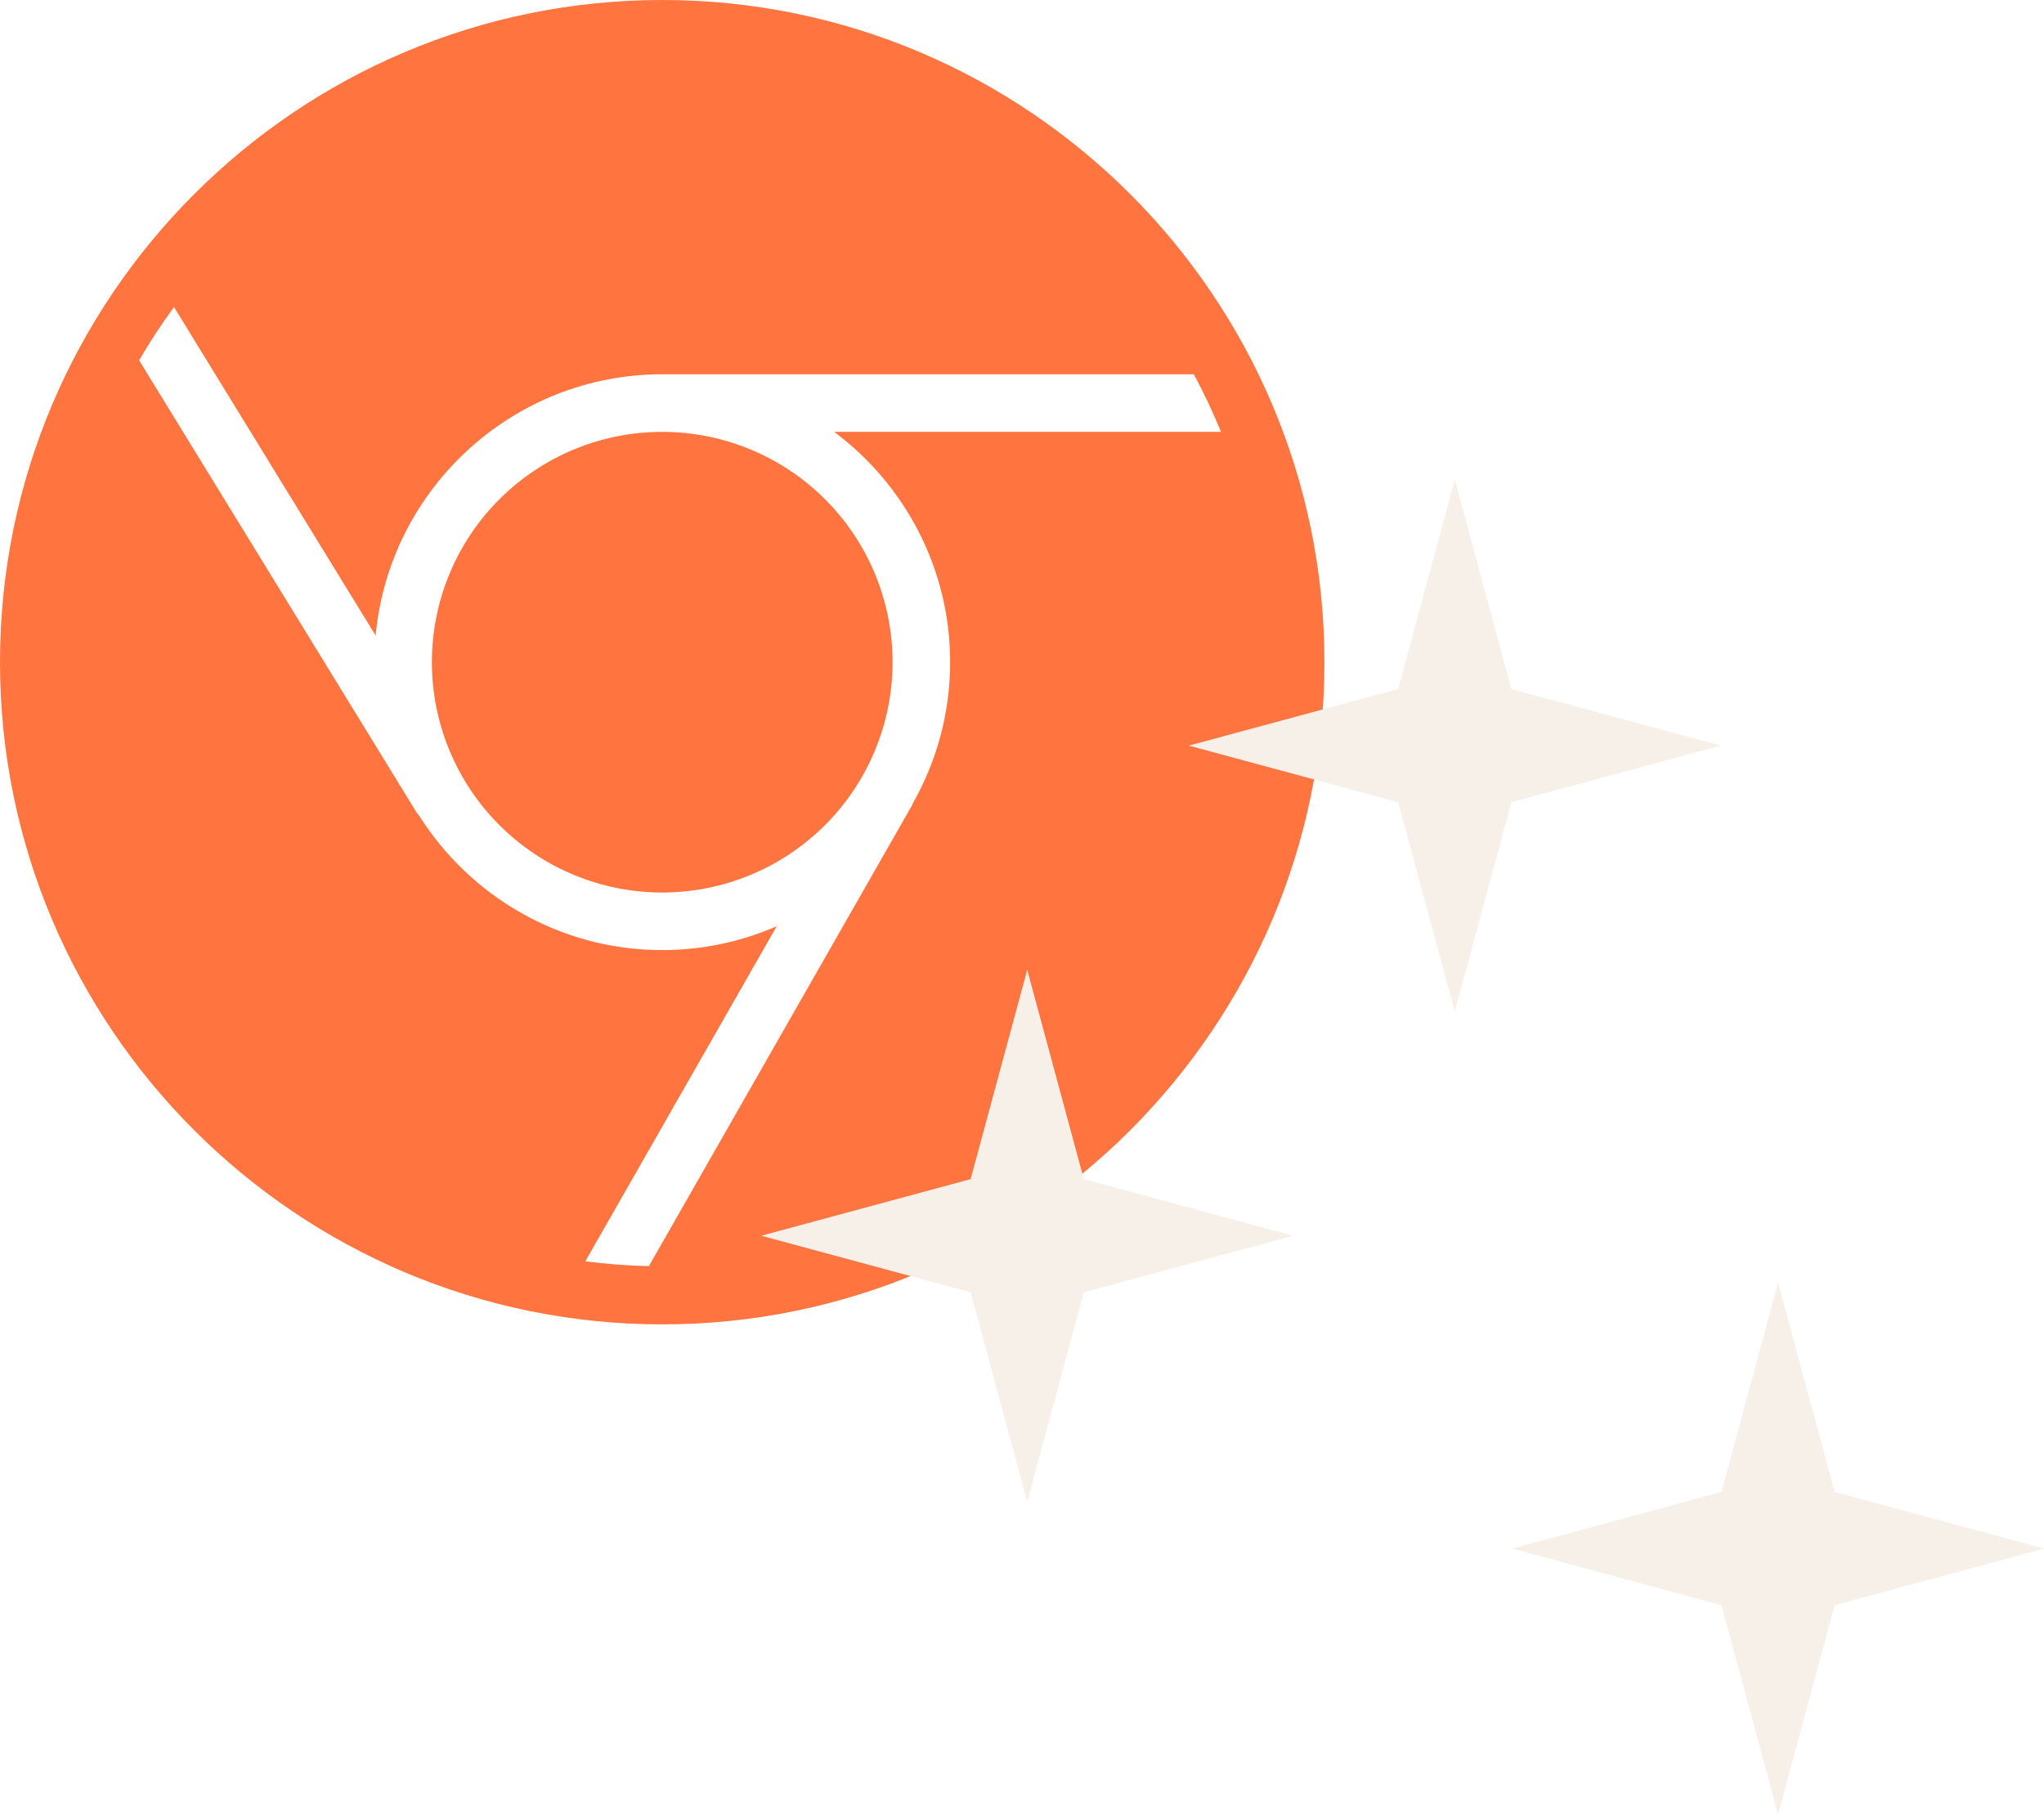
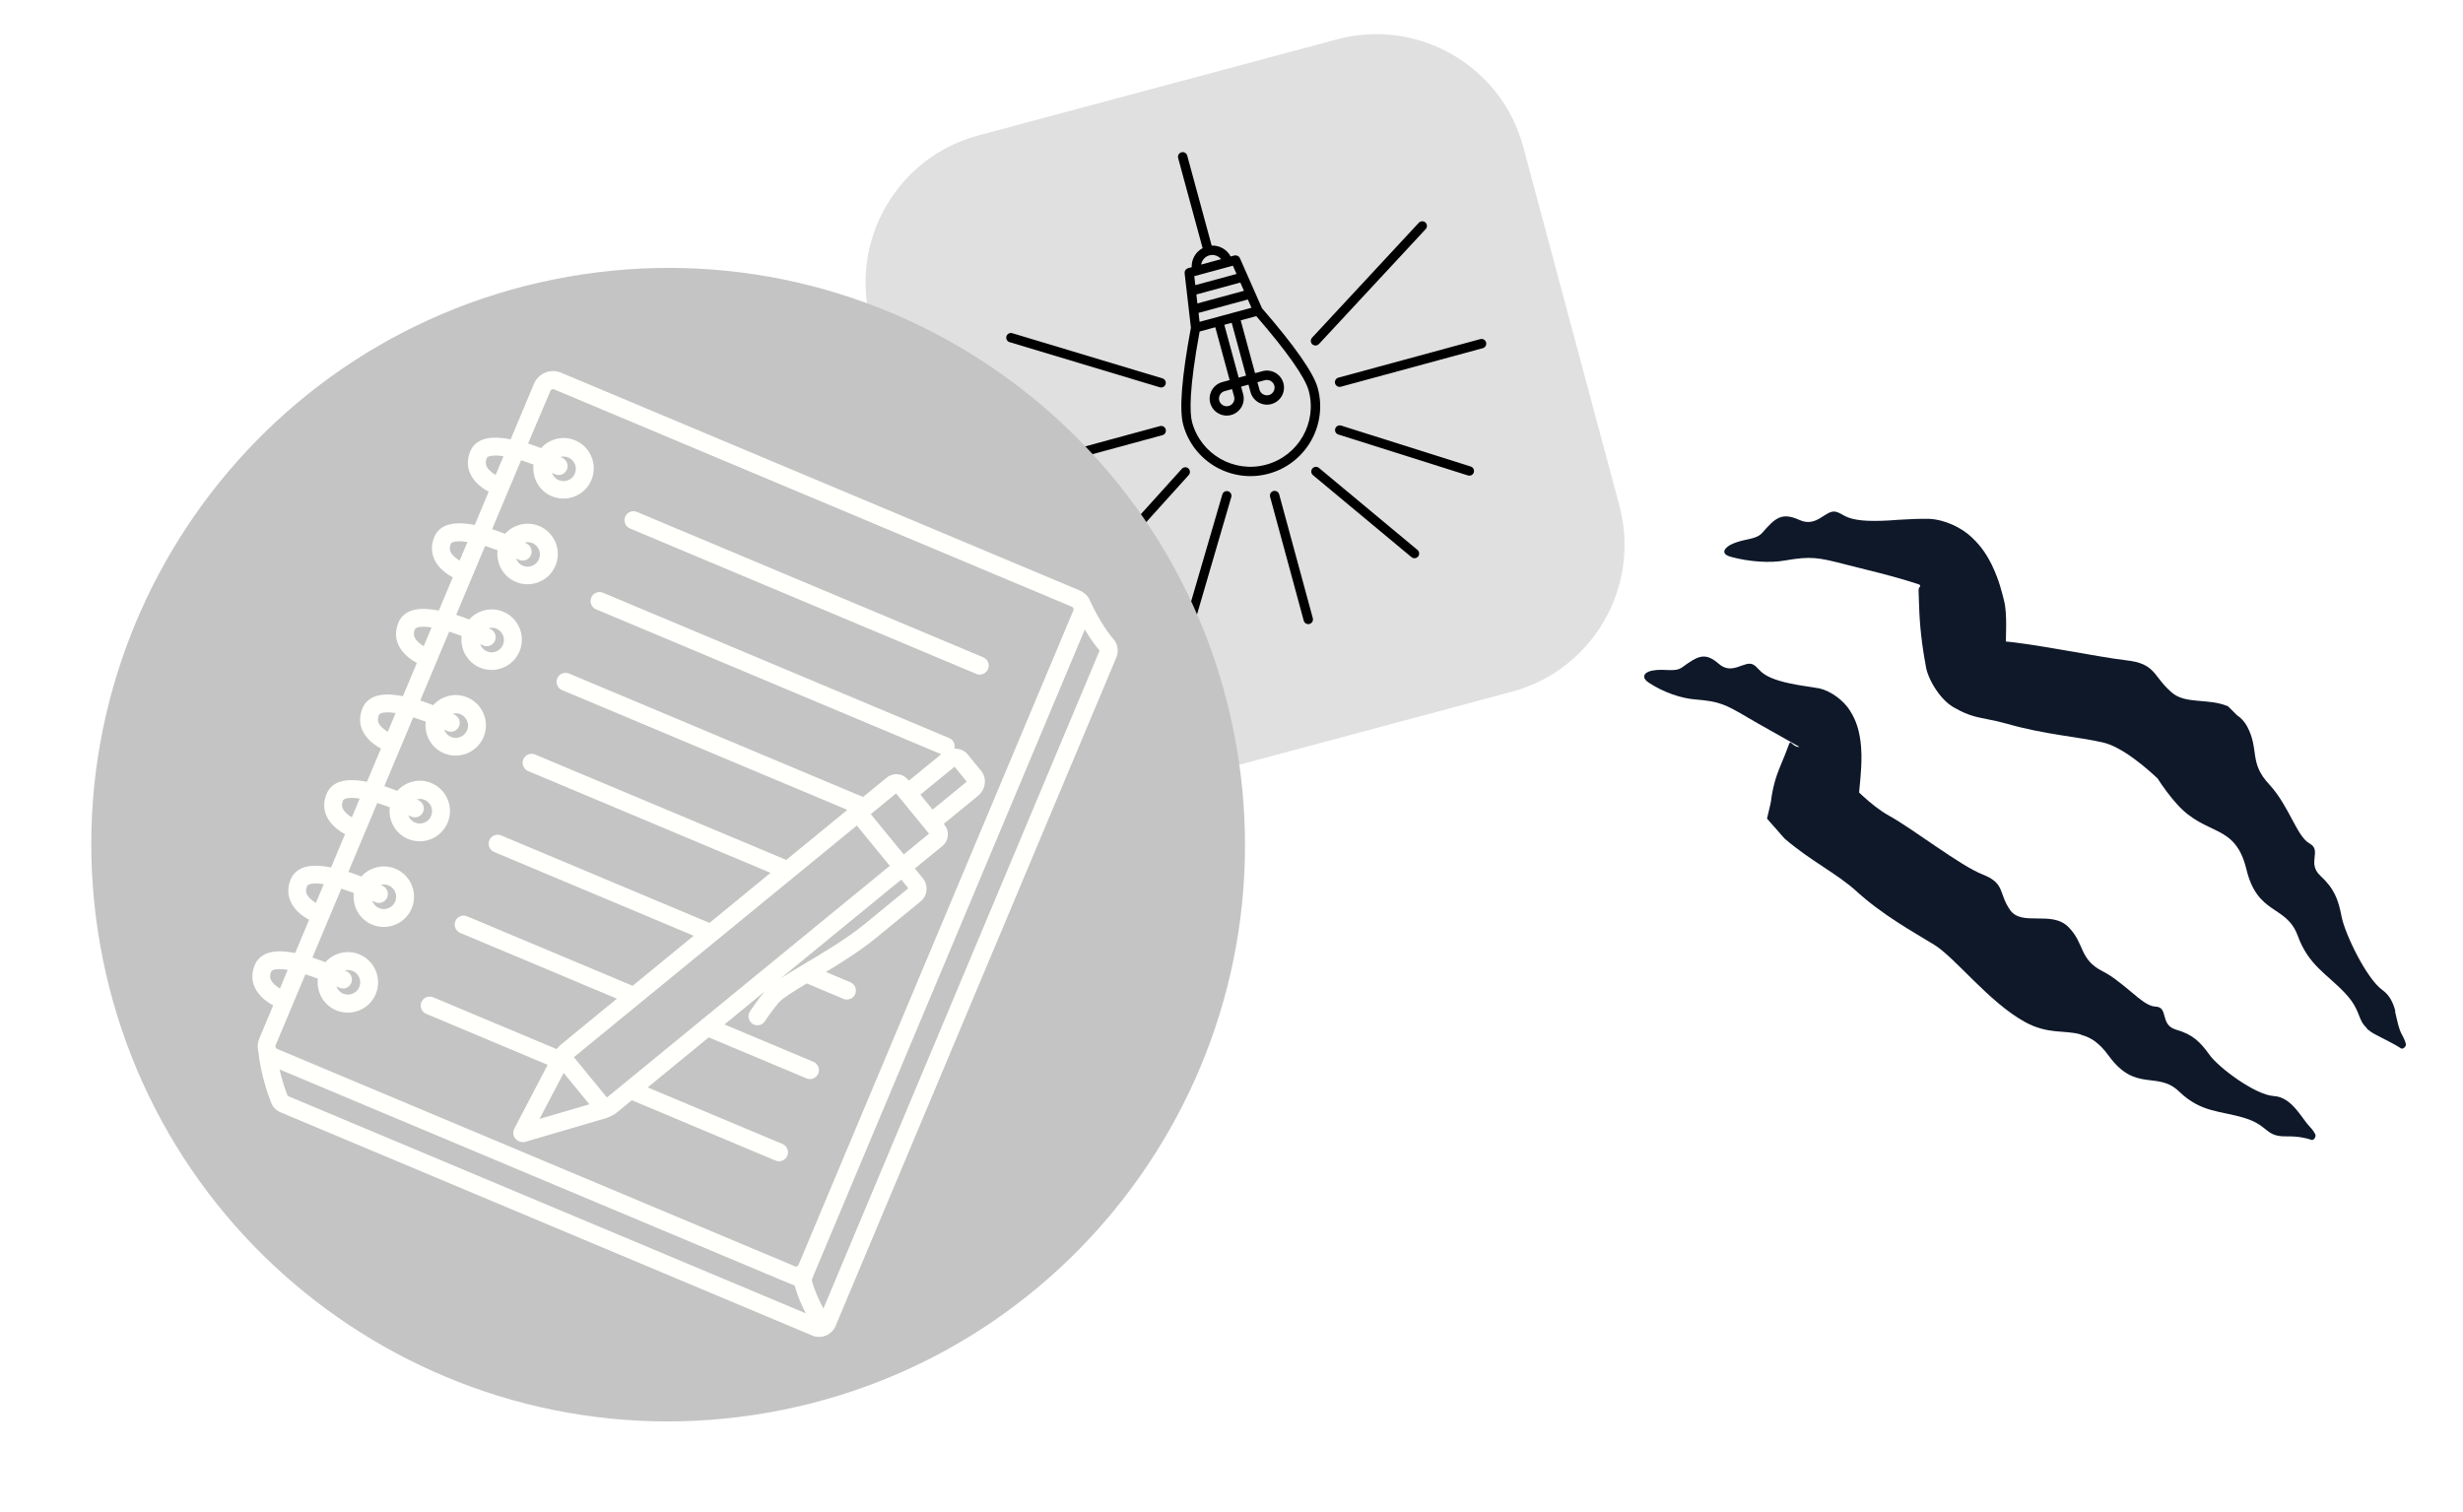
- <svg xmlns="http://www.w3.org/2000/svg" width="196" height="174" viewBox="0 0 196 174" fill="none">
-   <path d="M63.5 0C28.484 0 0 28.484 0 63.5C0 98.516 28.484 127 63.5 127C98.516 127 127 98.516 127 63.5C127 28.484 98.516 0 63.5 0ZM16.684 29.442L36.021 60.949C37.313 46.919 49.138 35.891 63.5 35.891H114.474C115.443 37.675 116.302 39.525 117.084 41.413H79.995C86.726 46.452 91.109 54.464 91.109 63.5C91.109 68.434 89.79 73.061 87.512 77.073C87.493 77.111 87.496 77.153 87.474 77.191L62.222 121.414C60.16 121.367 58.128 121.209 56.123 120.955L74.479 88.822C71.111 90.288 67.401 91.109 63.5 91.109C53.674 91.109 45.054 85.93 40.162 78.178C40.099 78.098 40.023 78.034 39.968 77.946L13.341 34.554C14.365 32.784 15.483 31.085 16.684 29.442ZM63.5 41.413C57.642 41.413 52.024 43.74 47.882 47.882C43.74 52.024 41.413 57.642 41.413 63.5C41.413 69.358 43.74 74.976 47.882 79.118C52.024 83.26 57.642 85.587 63.5 85.587C69.358 85.587 74.976 83.26 79.118 79.118C83.26 74.976 85.587 69.358 85.587 63.5C85.587 57.642 83.26 52.024 79.118 47.882C74.976 43.74 69.358 41.413 63.5 41.413Z" fill="#FF743F" />
-   <path d="M98.5 93L103.927 113.073L124 118.5L103.927 123.927L98.5 144L93.073 123.927L73 118.5L93.073 113.073L98.5 93Z" fill="#F6F0E8" />
-   <path d="M139.5 46L144.927 66.073L165 71.5L144.927 76.927L139.5 97L134.073 76.927L114 71.5L134.073 66.073L139.5 46Z" fill="#F6F0E8" />
-   <path d="M170.5 123L175.927 143.073L196 148.5L175.927 153.927L170.5 174L165.073 153.927L145 148.5L165.073 143.073L170.5 123Z" fill="#F6F0E8" />
+ <svg xmlns="http://www.w3.org/2000/svg" width="474" height="291" viewBox="0 0 474 291" fill="none">
+   <rect x="160" y="33.647" width="130" height="130" rx="29.279" transform="rotate(-15 160 33.6465)" fill="#E0E0E0" />
+   <path d="M244.156 91.174C251.305 89.233 255.537 81.845 253.599 74.707C252.81 71.802 249.2 66.629 242.868 59.332L238.617 49.691C238.608 49.657 238.576 49.629 238.555 49.598C238.529 49.544 238.49 49.494 238.452 49.443C238.417 49.404 238.371 49.368 238.328 49.343C238.281 49.307 238.224 49.274 238.166 49.241C238.123 49.216 238.071 49.206 238.031 49.192C237.965 49.174 237.902 49.166 237.839 49.159C237.791 49.16 237.742 49.161 237.682 49.165C237.634 49.166 237.597 49.164 237.551 49.176L236.848 49.367C236.13 48.027 234.702 47.209 233.183 47.268L228.48 29.951C228.35 29.474 227.857 29.182 227.369 29.314C226.892 29.444 226.6 29.938 226.732 30.426L231.441 47.765C230.101 48.482 229.282 49.911 229.342 51.43L228.627 51.624C228.593 51.633 228.562 51.654 228.531 51.675C228.477 51.702 228.409 51.72 228.358 51.758C228.319 51.793 228.28 51.828 228.241 51.863C228.193 51.913 228.154 51.948 228.121 52.005C228.085 52.052 228.063 52.106 228.05 52.147C228.028 52.201 228.006 52.256 227.996 52.307C227.989 52.37 227.978 52.422 227.985 52.493C227.983 52.53 227.97 52.57 227.979 52.604L229.189 63.072C227.418 72.569 226.921 78.857 227.706 81.751C229.63 88.881 237.018 93.113 244.156 91.174ZM232.744 49.154C233.595 48.922 234.475 49.244 235.001 49.881L231.154 50.926C231.297 50.107 231.893 49.385 232.744 49.154ZM229.836 53.16L237.269 51.142L237.968 52.731L230.036 54.885L229.836 53.16ZM230.244 56.681L238.698 54.385L239.397 55.974L230.432 58.408L230.244 56.681ZM230.657 60.224L240.144 57.647L240.844 59.236L230.858 61.948L230.657 60.224ZM242.006 73.567L243.425 73.181C244.208 72.969 245.03 73.44 245.243 74.223C245.455 75.006 244.984 75.828 244.201 76.041C243.418 76.254 242.61 75.791 242.386 75.011L242.383 74.999L241.995 73.57L242.006 73.567ZM237.037 62.134L239.798 72.302L238.38 72.687L235.619 62.519L237.037 62.134ZM237.507 76.336C237.719 77.119 237.245 77.93 236.462 78.143C235.679 78.355 234.86 77.895 234.644 77.101C234.428 76.307 234.902 75.496 235.685 75.283L237.104 74.898L237.507 76.336C237.504 76.325 237.492 76.328 237.507 76.336ZM230.864 63.811L233.882 62.991L236.644 73.159L235.214 73.547L235.203 73.55C233.469 74.033 232.436 75.836 232.908 77.573C233.382 79.32 235.186 80.353 236.934 79.879C238.681 79.404 239.714 77.601 239.24 75.853C239.237 75.842 239.237 75.842 239.237 75.842L238.851 74.423L240.27 74.038L240.652 75.445C240.655 75.457 240.655 75.457 240.658 75.468C241.133 77.215 242.936 78.249 244.684 77.774C246.432 77.299 247.465 75.496 246.99 73.748C246.519 72.012 244.726 70.976 242.976 71.439L242.964 71.442L241.535 71.83L238.773 61.663L241.769 60.849C247.663 67.656 251.155 72.617 251.851 75.182C253.531 81.366 249.869 87.759 243.673 89.441C237.489 91.121 231.096 87.459 229.417 81.274C228.944 79.49 228.808 74.994 230.864 63.811Z" fill="black" />
+   <path d="M252.648 118.989L246.173 95.147C246.043 94.67 245.55 94.378 245.062 94.51C244.585 94.64 244.293 95.134 244.425 95.622L250.9 119.463C251.029 119.94 251.523 120.232 252.011 120.1C252.488 119.97 252.78 119.477 252.648 118.989Z" fill="black" />
+   <path d="M272.45 107.421C272.621 107.375 272.79 107.28 272.906 107.126C273.23 106.746 273.173 106.177 272.792 105.854L253.835 90.069C253.455 89.745 252.886 89.803 252.562 90.183C252.239 90.563 252.296 91.132 252.676 91.456L271.634 107.241C271.869 107.433 272.178 107.495 272.45 107.421Z" fill="black" />
+   <path d="M283.011 91.528C283.295 91.451 283.542 91.237 283.63 90.933C283.78 90.454 283.522 89.951 283.042 89.801L258.103 81.916C257.624 81.766 257.121 82.024 256.971 82.504C256.821 82.983 257.079 83.486 257.559 83.636L282.509 91.518C282.681 91.569 282.853 91.571 283.011 91.528Z" fill="black" />
+   <path d="M256.935 73.801C257.064 74.278 257.558 74.57 258.046 74.438L285.36 67.02C285.837 66.891 286.129 66.397 285.997 65.909C285.867 65.432 285.374 65.14 284.886 65.272L257.572 72.69C257.084 72.823 256.806 73.325 256.935 73.801Z" fill="black" />
+   <path d="M253.409 66.473C253.568 66.43 253.715 66.341 253.838 66.21L274.371 44.099C274.712 43.739 274.689 43.16 274.331 42.831C273.971 42.49 273.392 42.513 273.051 42.874L252.509 64.999C252.169 65.36 252.192 65.939 252.549 66.268C252.794 66.494 253.114 66.553 253.409 66.473Z" fill="black" />
+   <path d="M194.293 65.858L223.191 74.545C223.363 74.596 223.534 74.598 223.693 74.555C223.977 74.478 224.232 74.25 224.32 73.946C224.458 73.47 224.189 72.971 223.712 72.832L194.812 64.134C194.335 63.995 193.833 64.253 193.686 64.744C193.544 65.209 193.817 65.72 194.293 65.858Z" fill="black" />
+   <path d="M196.393 91.181L223.707 83.763C224.184 83.634 224.476 83.14 224.344 82.652C224.214 82.175 223.721 81.883 223.233 82.016L195.919 89.433C195.442 89.563 195.15 90.056 195.282 90.544C195.423 91.018 195.917 91.31 196.393 91.181Z" fill="black" />
+   <path d="M227.441 90.243L209.905 109.663C209.568 110.035 209.599 110.599 209.971 110.937C210.212 111.152 210.521 111.214 210.805 111.137C210.964 111.094 211.122 111.002 211.233 110.874L228.766 91.443C229.104 91.071 229.072 90.507 228.7 90.169C228.343 89.84 227.767 89.874 227.441 90.243Z" fill="black" />
+   <path d="M229.212 119.017C229.373 119.071 229.541 119.062 229.7 119.019C229.995 118.938 230.239 118.714 230.324 118.398L236.959 95.675C237.098 95.199 236.828 94.7 236.352 94.561C235.875 94.422 235.376 94.692 235.237 95.168L228.605 117.903C228.466 118.379 228.736 118.878 229.212 119.017Z" fill="black" />
+   <circle cx="128.583" cy="162.583" r="111" transform="rotate(-9.99613 128.583 162.583)" fill="#C5C4C4" />
+   <path d="M214.239 122.963C213.719 122.371 211.814 120.07 209.665 115.417C209.665 115.417 209.247 114.267 207.653 113.598L107.976 71.737C105.952 70.888 103.618 71.841 102.768 73.865L98.271 84.576C96.243 84.171 94.35 84.094 92.934 84.605C91.784 85.023 90.954 85.795 90.512 86.848C89.89 88.33 89.877 89.826 90.499 91.171C91.268 92.864 92.825 93.987 94.049 94.647L91.359 101.054C89.332 100.65 87.438 100.573 86.022 101.084C84.872 101.502 84.042 102.274 83.6 103.327C82.978 104.809 82.965 106.305 83.587 107.65C84.356 109.343 85.913 110.465 87.138 111.126L84.447 117.533C82.42 117.129 80.526 117.051 79.11 117.563C77.96 117.981 77.13 118.753 76.689 119.806C76.066 121.288 76.053 122.784 76.675 124.129C77.444 125.822 79.001 126.944 80.226 127.605L77.535 134.012C75.508 133.608 73.614 133.53 72.198 134.042C71.048 134.46 70.219 135.232 69.777 136.285C69.154 137.767 69.141 139.263 69.763 140.608C70.532 142.301 72.09 143.423 73.314 144.084L70.624 150.491C68.596 150.087 66.702 150.009 65.286 150.521C64.136 150.939 63.307 151.711 62.865 152.764C62.242 154.246 62.23 155.742 62.851 157.087C63.62 158.78 65.178 159.902 66.402 160.563L63.712 166.97C61.684 166.566 59.79 166.488 58.374 167C57.224 167.418 56.395 168.19 55.953 169.243C55.331 170.725 55.318 172.221 55.94 173.566C56.708 175.259 58.266 176.381 59.49 177.042L56.8 183.449C54.772 183.045 52.878 182.967 51.462 183.479C50.313 183.897 49.483 184.669 49.041 185.722C48.419 187.204 48.406 188.7 49.028 190.045C49.797 191.737 51.354 192.86 52.578 193.521L49.893 199.916C49.559 200.713 49.519 201.575 49.7 202.347C50.202 206.909 51.609 210.796 52.194 212.264C52.482 213.096 53.164 213.756 54.011 214.112L156.307 257.064C158.063 257.802 160.073 256.975 160.807 255.226L214.83 126.566C215.34 125.351 215.111 123.922 214.239 122.963ZM53.873 190.279C53.173 189.853 52.439 189.281 52.129 188.587C51.992 188.287 51.859 187.8 52.181 187.034C52.215 186.953 52.267 186.828 52.598 186.703C53.239 186.467 54.227 186.487 55.379 186.692L53.873 190.279ZM60.794 173.796C60.094 173.37 59.36 172.798 59.05 172.104C58.912 171.804 58.78 171.317 59.102 170.551C59.136 170.47 59.188 170.345 59.519 170.221C60.16 169.984 61.148 170.004 62.308 170.19L60.794 173.796ZM67.709 157.326C67.009 156.9 66.275 156.328 65.966 155.634C65.828 155.334 65.696 154.847 66.017 154.081C66.051 154 66.104 153.875 66.434 153.751C67.076 153.514 68.064 153.534 69.223 153.72L67.709 157.326ZM74.622 140.862C73.935 140.441 73.188 139.864 72.879 139.17C72.741 138.871 72.609 138.383 72.93 137.617C72.964 137.536 73.017 137.412 73.347 137.287C73.989 137.051 74.977 137.07 76.136 137.257L74.622 140.862ZM81.543 124.379C80.856 123.958 80.109 123.381 79.8 122.687C79.662 122.388 79.53 121.9 79.851 121.134C79.885 121.053 79.938 120.929 80.268 120.804C80.909 120.568 81.898 120.587 83.057 120.774L81.543 124.379ZM88.459 107.909C87.771 107.488 87.025 106.911 86.707 106.236C86.57 105.936 86.438 105.449 86.759 104.683C86.793 104.602 86.845 104.477 87.176 104.353C87.817 104.116 88.805 104.136 89.965 104.322L88.459 107.909ZM95.38 91.426C94.692 91.006 93.946 90.428 93.636 89.734C93.499 89.435 93.366 88.947 93.688 88.181C93.722 88.1 93.774 87.976 94.105 87.851C94.746 87.615 95.734 87.634 96.894 87.821L95.38 91.426ZM53.032 201.212L58.774 187.538C59.566 187.797 60.365 188.074 61.175 188.378C60.867 190.892 62.224 193.433 64.678 194.463C67.642 195.707 71.064 194.309 72.308 191.345C73.553 188.381 72.155 184.96 69.191 183.715C66.849 182.732 64.234 183.414 62.615 185.21C61.81 184.894 60.977 184.595 60.122 184.31L65.691 171.046C66.483 171.306 67.283 171.583 68.093 171.886C67.784 174.401 69.142 176.941 71.595 177.971C74.559 179.216 77.981 177.818 79.226 174.854C80.47 171.89 79.072 168.468 76.108 167.224C73.767 166.241 71.151 166.922 69.533 168.718C68.728 168.402 67.894 168.104 67.04 167.818L72.609 154.555C73.401 154.814 74.2 155.091 75.01 155.395C74.702 157.909 76.059 160.45 78.513 161.48C81.477 162.725 84.898 161.327 86.143 158.363C87.388 155.398 85.99 151.977 83.026 150.732C80.684 149.749 78.069 150.431 76.45 152.227C75.645 151.911 74.811 151.612 73.957 151.327L79.526 138.063C80.318 138.323 81.118 138.6 81.928 138.903C81.619 141.418 82.977 143.958 85.43 144.988C88.394 146.233 91.816 144.835 93.061 141.871C94.305 138.907 92.907 135.485 89.943 134.241C87.602 133.258 84.986 133.939 83.368 135.736C82.563 135.42 81.729 135.121 80.875 134.835L86.444 121.572C87.236 121.831 88.035 122.108 88.845 122.412C88.537 124.927 89.894 127.467 92.348 128.497C95.312 129.742 98.733 128.344 99.978 125.38C101.223 122.416 99.825 118.994 96.861 117.749C94.519 116.766 91.904 117.448 90.285 119.244C89.48 118.928 88.646 118.629 87.792 118.344L93.361 105.08C94.153 105.34 94.953 105.617 95.763 105.92C95.454 108.435 96.812 110.975 99.265 112.006C102.229 113.25 105.651 111.852 106.895 108.888C108.14 105.924 106.742 102.502 103.778 101.258C101.437 100.275 98.821 100.957 97.203 102.753C96.398 102.437 95.564 102.138 94.71 101.852L100.279 88.589C101.071 88.848 101.87 89.125 102.68 89.429C102.371 91.944 103.729 94.484 106.183 95.514C109.147 96.759 112.568 95.361 113.813 92.397C115.057 89.433 113.66 86.011 110.695 84.766C108.354 83.783 105.739 84.465 104.12 86.261C103.315 85.945 102.481 85.646 101.627 85.361L105.938 75.217C106.053 74.943 106.363 74.832 106.618 74.939L206.298 116.793C206.572 116.908 206.683 117.219 206.576 117.474L153.672 243.469C153.557 243.743 153.247 243.854 152.992 243.747L53.325 201.898C53.057 201.785 52.919 201.486 53.034 201.212L53.032 201.212ZM66.749 186.983C66.625 186.93 66.483 186.849 66.359 186.797C66.846 186.664 67.38 186.684 67.872 186.89C69.086 187.4 69.642 188.798 69.14 189.994C68.63 191.208 67.232 191.763 66.037 191.261C65.401 190.995 64.943 190.465 64.733 189.85C64.925 189.931 65.105 190.028 65.285 190.104C66.131 190.495 67.114 190.161 67.546 189.324C67.977 188.472 67.619 187.406 66.749 186.983ZM73.662 170.519C73.538 170.467 73.396 170.385 73.272 170.333C73.759 170.201 74.293 170.22 74.785 170.426C75.999 170.936 76.555 172.334 76.053 173.53C75.543 174.744 74.145 175.3 72.95 174.798C72.314 174.531 71.856 174.001 71.645 173.386C71.838 173.467 72.017 173.564 72.198 173.64C73.044 174.032 74.027 173.697 74.459 172.86C74.898 171.99 74.534 170.936 73.662 170.519ZM80.578 154.049C80.453 153.997 80.312 153.915 80.187 153.863C80.675 153.731 81.209 153.75 81.701 153.956C82.915 154.466 83.471 155.864 82.969 157.06C82.459 158.274 81.061 158.83 79.865 158.328C79.23 158.061 78.771 157.531 78.561 156.916C78.754 156.997 78.933 157.094 79.114 157.17C79.96 157.562 80.943 157.227 81.374 156.39C81.811 155.526 81.455 154.454 80.578 154.049ZM87.499 137.566C87.374 137.514 87.233 137.432 87.108 137.38C87.596 137.248 88.13 137.267 88.622 137.474C89.836 137.983 90.391 139.381 89.889 140.577C89.38 141.791 87.982 142.347 86.786 141.845C86.151 141.578 85.692 141.049 85.482 140.433C85.675 140.514 85.854 140.611 86.034 140.687C86.881 141.079 87.864 140.744 88.295 139.908C88.726 139.056 88.368 137.99 87.499 137.566ZM94.412 121.102C94.287 121.05 94.145 120.969 94.021 120.916C94.509 120.784 95.043 120.803 95.534 121.01C96.749 121.52 97.305 122.918 96.802 124.113C96.293 125.327 94.895 125.883 93.699 125.381C93.064 125.114 92.605 124.585 92.395 123.969C92.588 124.05 92.767 124.147 92.947 124.223C93.794 124.615 94.776 124.281 95.208 123.444C95.647 122.573 95.289 121.507 94.412 121.102ZM101.333 104.62C101.208 104.567 101.066 104.486 100.942 104.434C101.43 104.301 101.964 104.32 102.455 104.527C103.67 105.037 104.225 106.435 103.723 107.63C103.214 108.845 101.816 109.4 100.62 108.898C99.985 108.632 99.526 108.102 99.316 107.486C99.509 107.567 99.688 107.665 99.868 107.74C100.715 108.132 101.697 107.798 102.129 106.961C102.56 106.109 102.205 105.037 101.333 104.62ZM108.248 88.15C108.124 88.097 107.982 88.016 107.858 87.963C108.345 87.831 108.879 87.85 109.371 88.057C110.585 88.567 111.141 89.965 110.639 91.16C110.129 92.375 108.731 92.93 107.536 92.428C106.9 92.162 106.442 91.632 106.231 91.016C106.424 91.097 106.603 91.195 106.784 91.27C107.63 91.662 108.613 91.328 109.045 90.491C109.481 89.627 109.118 88.573 108.248 88.15ZM55.372 210.955C55.011 210.071 54.333 208.197 53.79 205.845L151.663 246.941C152.062 247.108 152.916 247.393 152.94 247.477C153.469 249.427 154.297 251.291 155.072 252.796L55.372 210.955ZM156.225 246.439C156.215 246.376 156.296 246.131 156.416 245.845L156.85 244.811L208.765 121.171C210.076 123.369 211.119 124.672 211.621 125.219L158.467 251.863C157.682 250.383 156.761 248.458 156.225 246.439Z" fill="#FFFFFC" />
+   <path d="M121.24 101.728L187.887 129.713C188.765 130.081 189.782 129.666 190.151 128.788C190.519 127.91 190.104 126.893 189.226 126.525L122.579 98.54C121.701 98.171 120.684 98.587 120.316 99.465C119.949 100.337 120.362 101.36 121.24 101.728Z" fill="#FFFFFC" />
+   <path d="M188.826 148.39L186.263 145.248C185.624 144.452 184.652 144.08 183.669 144.1C183.879 143.287 183.497 142.416 182.7 142.082L116.048 114.095C115.17 113.726 114.153 114.142 113.785 115.02C113.416 115.898 113.832 116.915 114.71 117.283L181.138 145.176L174.913 150.268L174.778 150.101C174.284 149.498 173.583 149.109 172.785 149.037C172.014 148.955 171.24 149.194 170.637 149.688L166.095 153.406L109.505 129.645C108.627 129.276 107.61 129.692 107.241 130.57C106.873 131.448 107.288 132.464 108.166 132.833L163.068 155.886L151.317 165.52L102.975 145.23C102.097 144.861 101.08 145.276 100.712 146.154C100.343 147.032 100.758 148.049 101.636 148.418L148.295 168.009L136.544 177.644L96.437 160.803C95.559 160.435 94.542 160.85 94.174 161.728C93.805 162.606 94.22 163.623 95.098 163.992L133.5 180.116L121.749 189.751L89.899 176.377C89.021 176.008 88.004 176.424 87.635 177.302C87.267 178.18 87.682 179.197 88.56 179.565L118.723 192.231L110.113 199.287L107.992 201.041L107.851 201.15C107.653 201.309 107.502 201.494 107.366 201.679C107.287 201.778 107.186 201.845 107.113 201.932L83.364 191.96C82.486 191.591 81.469 192.007 81.101 192.885C80.732 193.763 81.147 194.779 82.025 195.148L105.395 204.961L98.977 217.245C98.645 217.896 98.727 218.642 99.206 219.194C99.677 219.729 100.414 219.98 101.097 219.783L116.344 215.308C116.907 215.171 117.45 214.908 117.966 214.619C118.177 214.518 118.394 214.403 118.566 214.256L121.592 211.776L149.252 223.391C150.13 223.759 151.147 223.344 151.516 222.466C151.885 221.588 151.469 220.571 150.591 220.202L124.644 209.308L136.395 199.673L155.207 207.572C156.085 207.94 157.102 207.525 157.471 206.647C157.839 205.769 157.424 204.752 156.546 204.384L139.422 197.194L147.119 190.881C146.028 192.189 145.031 193.623 144.331 194.662C143.782 195.479 144.031 196.58 144.861 197.097C145.656 197.577 146.685 197.357 147.189 196.595C147.857 195.579 148.868 194.165 149.904 192.937C150.547 192.174 152.821 190.77 155.257 189.295L162.318 192.26C163.196 192.629 164.213 192.214 164.581 191.336C164.95 190.458 164.535 189.441 163.657 189.072L158.937 187.09C162.15 185.158 165.648 182.935 168.502 180.603L177.162 173.516C177.817 172.985 178.232 172.222 178.303 171.373C178.393 170.531 178.138 169.707 177.593 169.053L176.06 167.172L181.342 162.863C181.945 162.369 182.334 161.668 182.398 160.889C182.488 160.099 182.241 159.343 181.747 158.74L181.624 158.579L188.197 153.201C189.726 151.931 189.987 149.792 188.832 148.392L188.826 148.39ZM172.441 152.716L178.79 160.465L173.927 164.459L167.578 156.71L172.441 152.716ZM103.824 215.376L108.478 206.526L113.423 212.558L103.824 215.376ZM118.62 209.759L116.796 211.242L110.447 203.493L164.891 158.907L171.24 166.656L118.62 209.759ZM174.801 170.978L166.366 177.896C162.992 180.662 158.47 183.356 154.823 185.516C152.919 186.65 151.417 187.558 150.21 188.34L173.444 169.309L174.801 170.978ZM186.046 150.459L179.474 155.837L177.125 152.953L183.709 147.58L186.046 150.459Z" fill="#FFFFFC" />
+   <path d="M386.862 175.188C389.123 178.376 394.846 175.191 398.06 178.432C401.266 181.667 400.056 184.621 404.672 186.973C405.695 187.493 406.644 188.134 407.539 188.825L407.367 188.71C410.451 190.953 412.809 193.678 414.821 193.752C417.406 193.839 415.586 197.272 418.788 198.195C421.985 199.108 423.4 200.523 425.209 203.029C427.007 205.542 434.061 210.773 437.586 210.971C441.104 211.172 442.95 215.283 444.535 216.905C445.03 217.411 445.359 217.908 445.579 218.355C445.671 218.545 445.619 218.803 445.497 219.018C445.497 219.018 445.497 219.018 445.497 219.019C445.346 219.287 445.089 219.489 444.875 219.413C443.842 219.048 442.19 218.69 439.981 218.731C435.86 218.804 436.649 216.614 431.931 215.187C427.219 213.757 423.623 214.185 419.385 210.122C415.185 206.051 411.04 210.357 405.864 203.276C403.993 200.689 402.309 199.657 400.539 199.199L400.394 199.102C397.369 198.229 394.105 199.157 389.663 196.697C382.678 192.83 376.315 184.358 372.225 181.846C368.121 179.323 362.433 176.225 357.291 171.571C353.55 168.142 348.457 165.738 343.448 161.42L340.061 157.577L340.786 154.473C341.129 151.561 341.8 149.443 342.562 147.601C343.213 146.076 343.846 144.474 344.204 143.48C344.4 142.998 344.458 142.741 344.776 143.046C344.936 143.185 345.219 143.45 345.543 143.61C345.864 143.776 346.164 143.806 346.275 143.746C342.35 141.5 338.665 139.485 336.372 138.13C332.085 135.608 330.983 135.016 326.299 134.637C323.612 134.44 320.185 133.299 317.327 131.417C315.885 130.504 316.224 129.415 317.967 129.076C320.489 128.616 322.321 129.505 323.791 128.407C326.771 126.239 328.132 125.473 330.781 127.775C333.405 130.088 335.758 127.019 337.417 127.929C339.062 128.872 338.431 130.774 347.65 132.107C348.543 132.245 349.354 132.37 350.174 132.512C352.36 133.023 354.867 134.852 356.069 136.859C357.317 138.843 357.685 140.542 357.931 141.876C358.354 144.544 358.238 146.247 358.181 147.742C358.012 150.654 357.75 152.463 357.664 153.875C357.614 154.639 357.404 155.549 357.215 156.287L354.456 149.089C356.403 151.257 359.994 155.051 363.571 157.025C368.361 159.69 377.254 166.65 381.596 168.339C385.951 170.04 384.595 171.995 386.862 175.188Z" fill="#0E1829" />
+   <path d="M417.814 133.171C420.503 135.673 424.846 134.291 428.782 135.949L430.469 137.632C431.259 138.177 431.956 138.881 432.458 139.82C434.84 144.323 432.773 146.764 436.666 150.937C440.559 155.132 442.002 161.003 444.469 162.356C446.944 163.722 443.881 166.101 446.568 168.583C449.251 171.069 450.015 173.167 450.639 176.458C451.281 179.747 455.419 188.373 458.494 190.568C459.9 191.564 460.634 193.136 461.021 194.798L460.897 194.588C461.306 196.254 461.618 198.068 462.271 199.199C462.633 199.836 462.871 200.424 463.003 200.933C463.059 201.148 462.953 201.391 462.785 201.573C462.785 201.573 462.785 201.573 462.785 201.573C462.576 201.799 462.271 201.929 462.067 201.793C461.076 201.118 459.421 200.313 457.136 199.123C456.462 198.771 455.945 198.398 455.537 198.023L455.413 197.813C453.632 196.135 454.396 194.496 451.371 191.236C447.758 187.378 444.297 185.887 442.16 180.027C439.984 174.16 434.426 176.195 432.309 167.284C430.111 158.365 424.628 161.078 418.986 154.816C417.591 153.283 416.298 151.5 415.093 149.654L416.805 151.361C412.909 147.468 408.169 143.663 404.631 142.897C400.143 141.849 393.412 141.381 386.216 139.309C385.009 138.96 383.752 138.679 382.423 138.431C380.832 138.093 378.959 137.857 376.245 136.296C373.383 134.84 370.904 130.561 370.599 128.091C369.504 122.187 369.384 118.496 369.287 115.534C369.293 114.554 369.19 113.729 369.247 113.368C369.274 113.179 369.376 113.092 369.464 112.975C369.551 112.861 369.577 112.693 369.389 112.518C364.097 110.752 358.371 109.496 355.103 108.632C349.897 107.296 348.564 107.022 343.527 107.882C340.636 108.414 336.683 108.138 333.256 107.224C332.405 107.005 331.969 106.742 331.847 106.309C331.734 105.865 332.305 105.213 333.176 104.793C335.769 103.566 337.914 103.986 339.169 102.528C341.677 99.653 342.893 98.557 346.304 100.085C349.701 101.63 351.302 98.053 353.303 98.504C355.311 99.017 355.114 100.9 365.365 100.05C367.476 99.907 369.419 99.849 371.224 99.865C374.296 100.008 377.528 101.572 379.475 103.441C381.476 105.307 382.525 107.147 383.292 108.665C384.763 111.726 385.223 113.861 385.672 115.608C386.351 118.166 385.972 122.816 386.011 125.313C385.951 125.3 385.844 124.961 385.495 124.466C385.157 123.969 384.6 123.524 384.346 123.396C383.803 123.146 384.414 123.427 385.169 123.413C385.218 123.417 385.267 123.421 385.316 123.424C391.23 123.843 403.397 126.415 409.179 127.099C414.908 127.73 414.285 130.083 417.814 133.171Z" fill="#0E1829" />
</svg>
